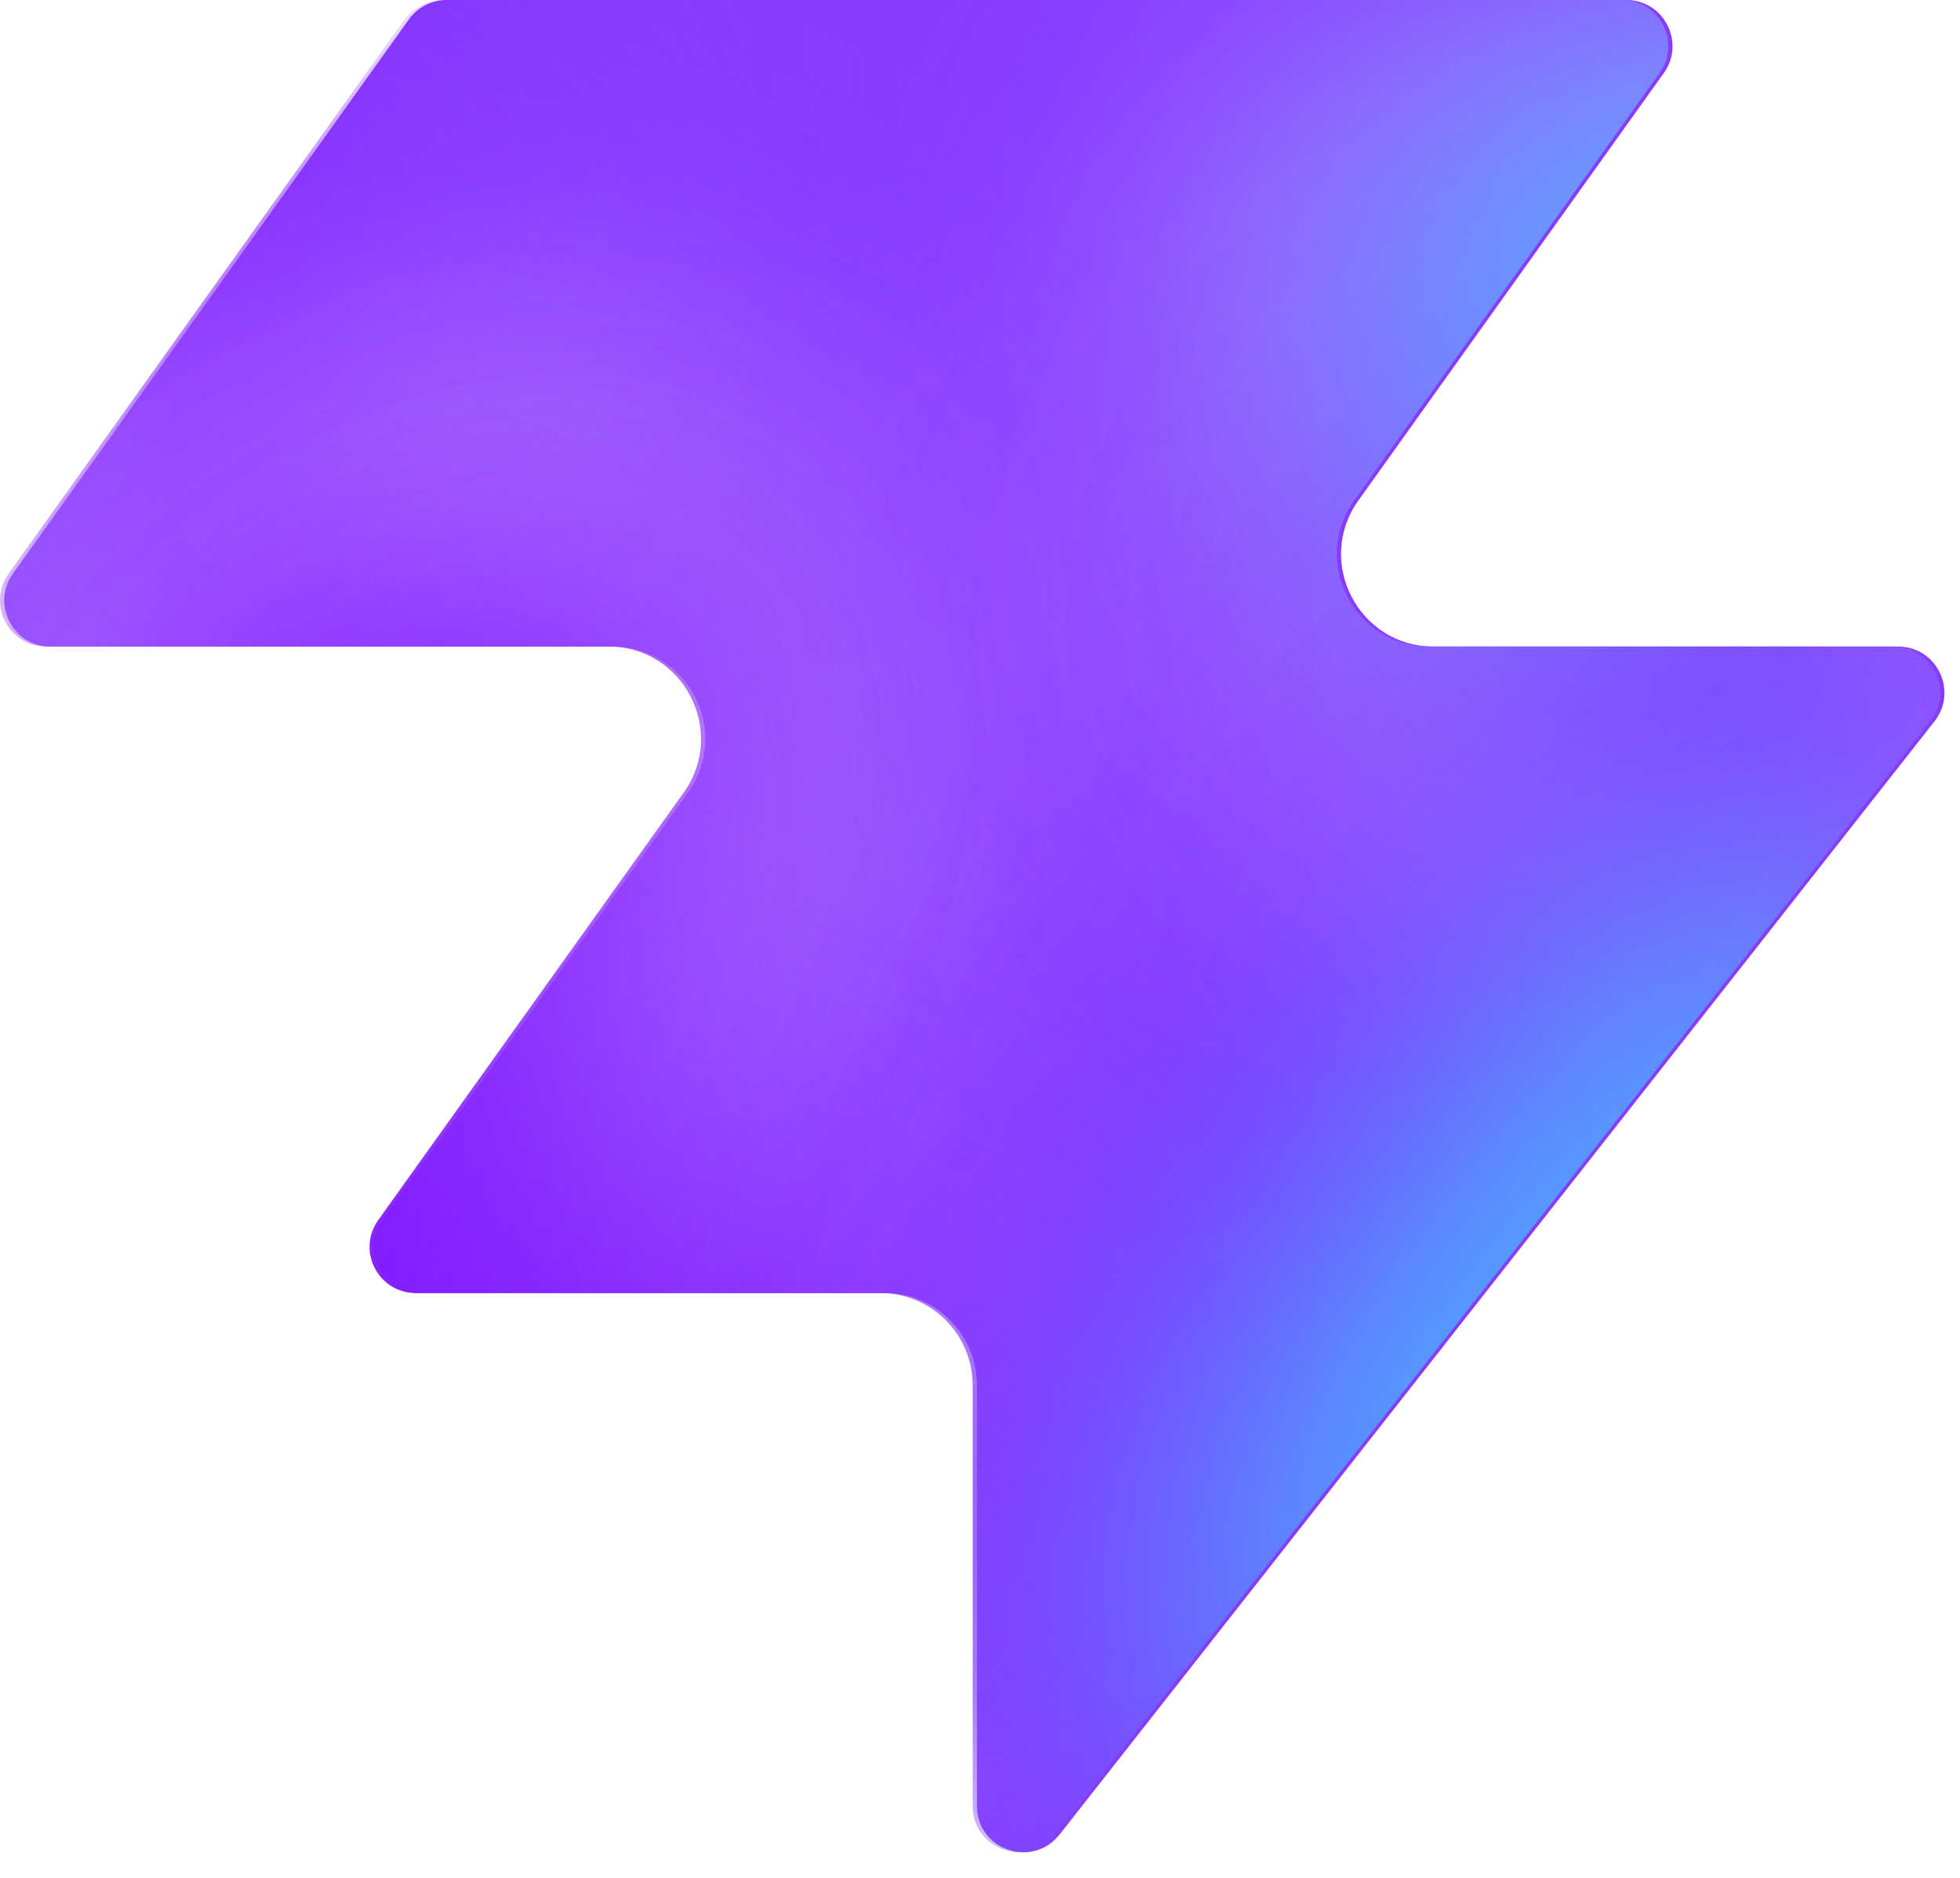
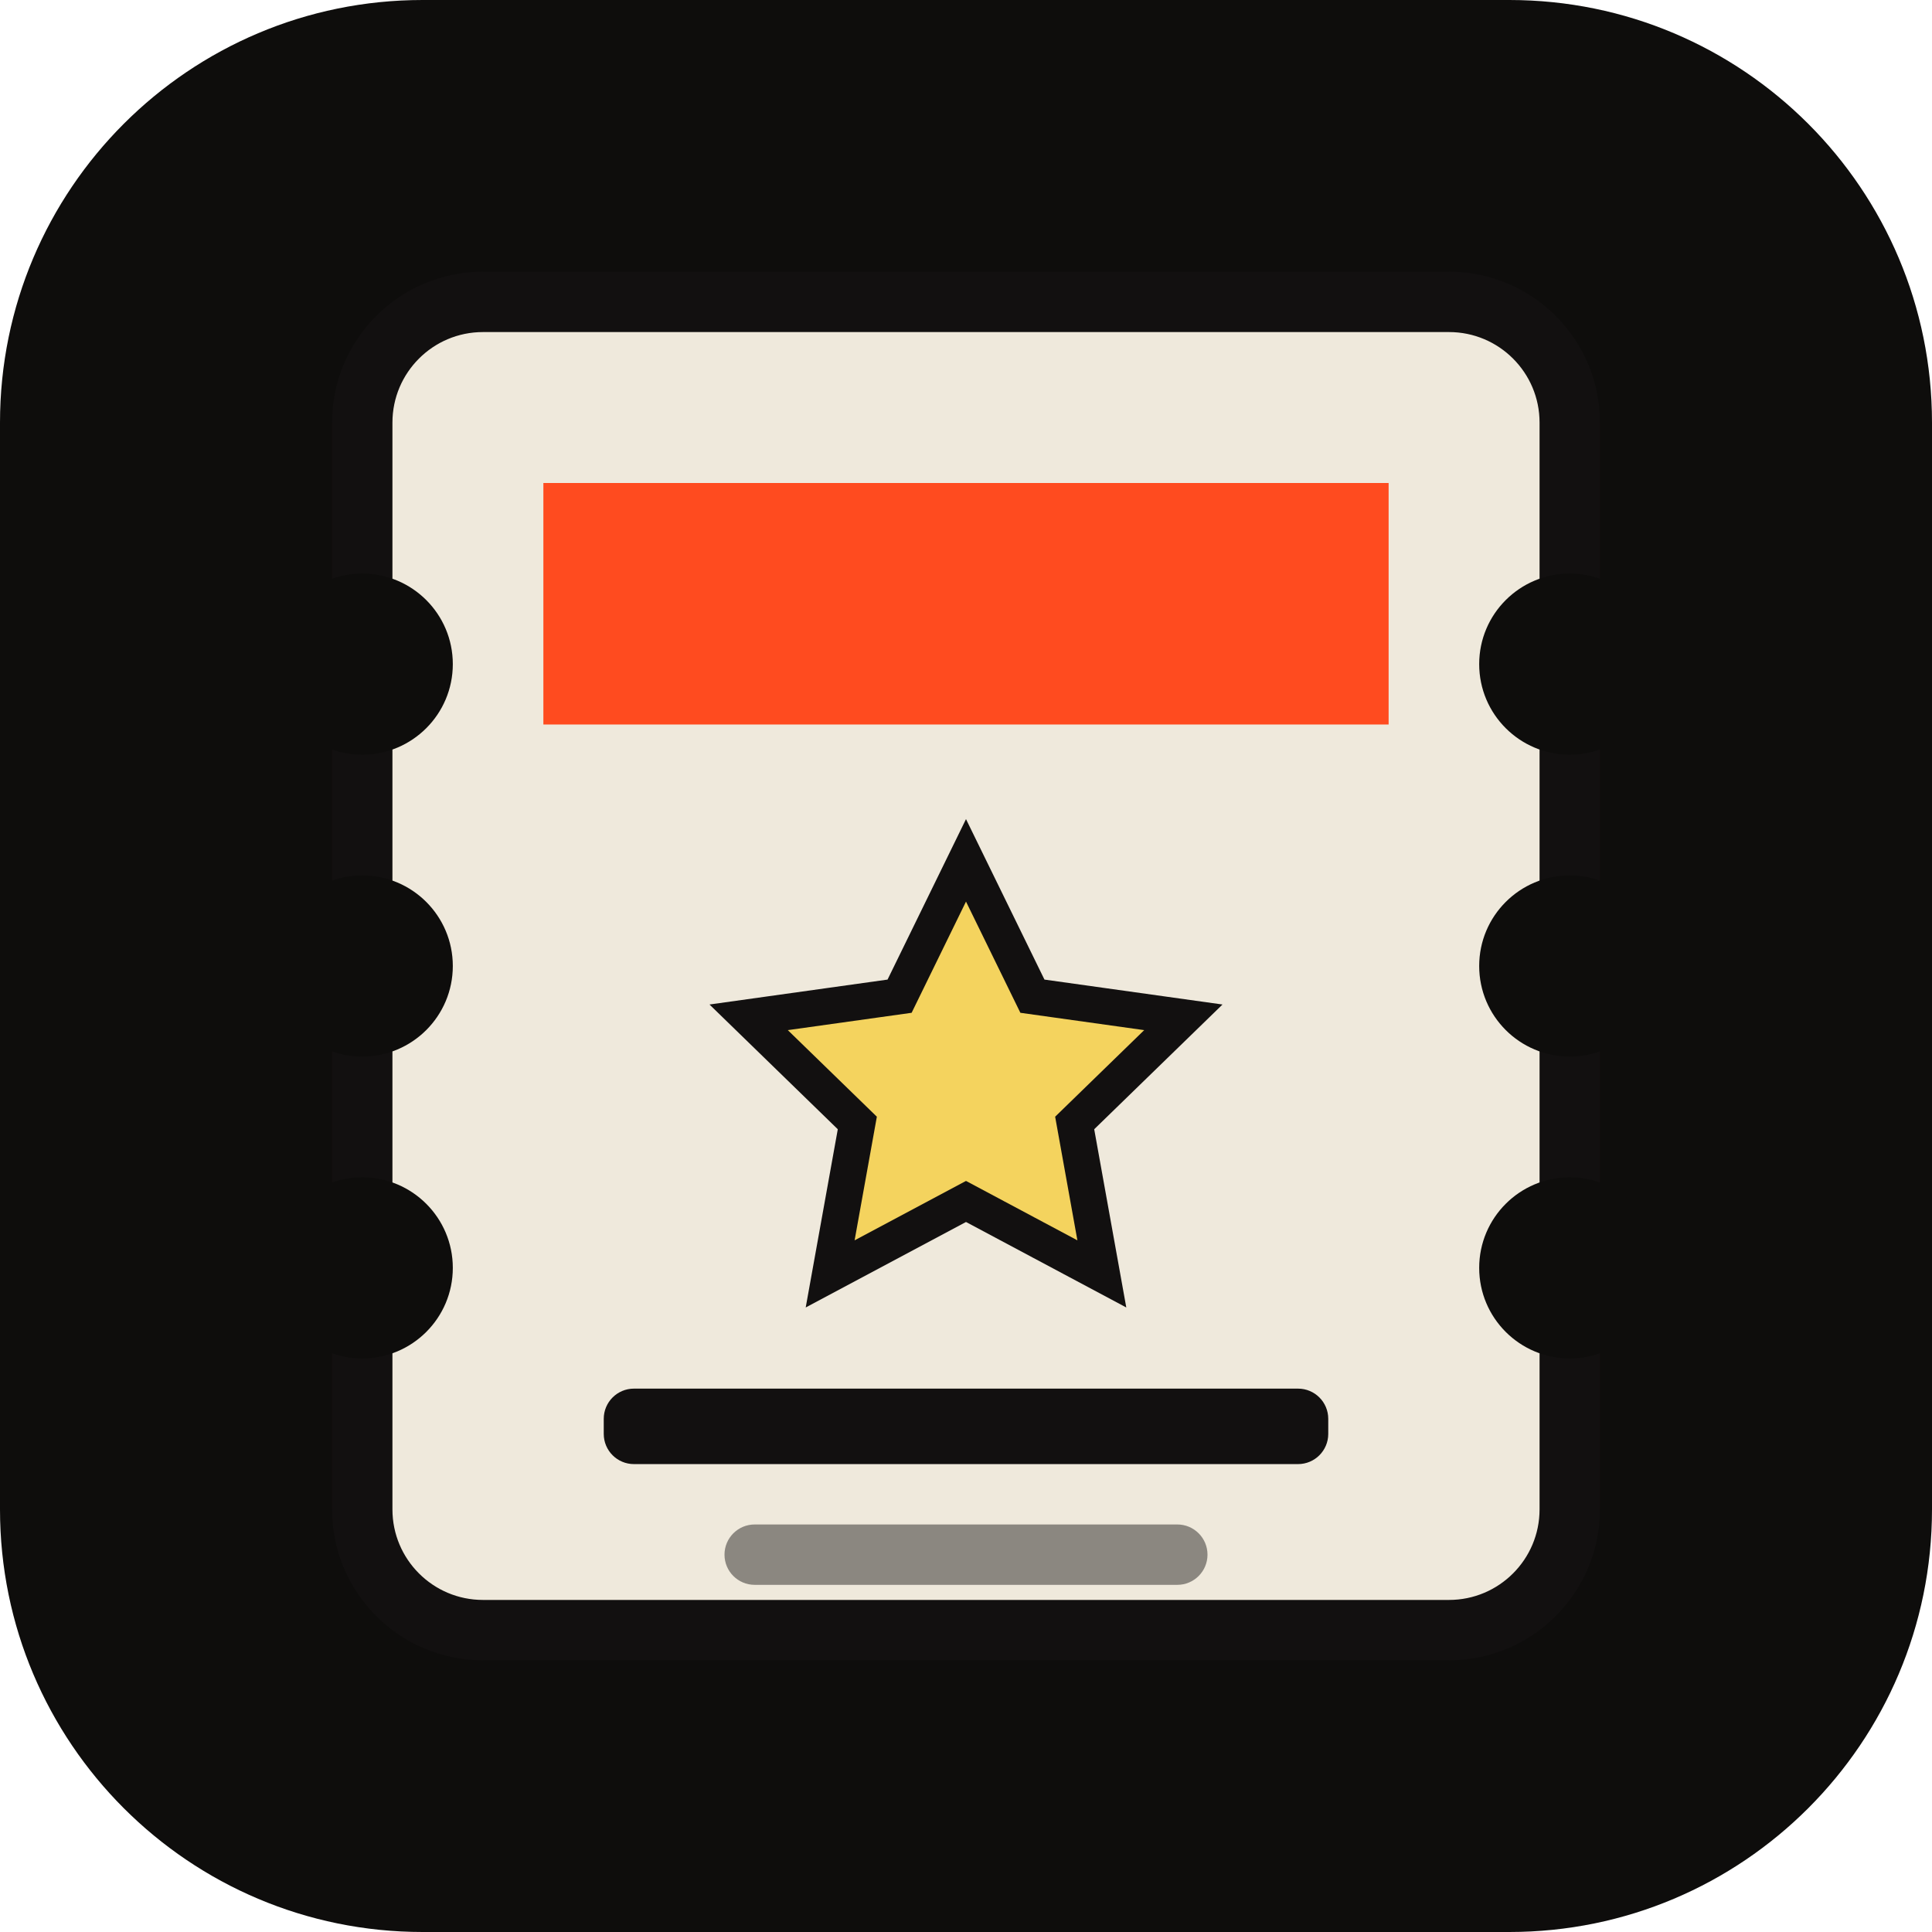
- <svg xmlns="http://www.w3.org/2000/svg" width="48" height="46" fill="none" viewBox="0 0 48 46">
-   <path fill="#863bff" d="M25.946 44.938c-.664.845-2.021.375-2.021-.698V33.937a2.26 2.26 0 0 0-2.262-2.262H10.287c-.92 0-1.456-1.04-.92-1.788l7.48-10.471c1.07-1.497 0-3.578-1.842-3.578H1.237c-.92 0-1.456-1.04-.92-1.788L10.013.474c.214-.297.556-.474.92-.474h28.894c.92 0 1.456 1.04.92 1.788l-7.48 10.471c-1.07 1.498 0 3.579 1.842 3.579h11.377c.943 0 1.473 1.088.89 1.83L25.947 44.94z" style="fill:#863bff;fill:color(display-p3 .525 .23 1);fill-opacity:1" />
-   <mask id="a" width="48" height="46" x="0" y="0" maskUnits="userSpaceOnUse" style="mask-type:alpha">
-     <path fill="#000" d="M25.842 44.938c-.664.844-2.021.375-2.021-.698V33.937a2.26 2.26 0 0 0-2.262-2.262H10.183c-.92 0-1.456-1.04-.92-1.788l7.48-10.471c1.07-1.498 0-3.579-1.842-3.579H1.133c-.92 0-1.456-1.04-.92-1.787L9.91.473c.214-.297.556-.474.92-.474h28.894c.92 0 1.456 1.04.92 1.788l-7.48 10.471c-1.07 1.498 0 3.578 1.842 3.578h11.377c.943 0 1.473 1.088.89 1.832L25.843 44.94z" style="fill:#000;fill-opacity:1" />
-   </mask>
-   <g mask="url(#a)">
-     <g filter="url(#b)">
-       <ellipse cx="5.508" cy="14.704" fill="#ede6ff" rx="5.508" ry="14.704" style="fill:#ede6ff;fill:color(display-p3 .927 .903 1);fill-opacity:1" transform="matrix(.00324 1 1 -.00324 -4.47 31.516)" />
-     </g>
-     <g filter="url(#c)">
-       <ellipse cx="10.399" cy="29.851" fill="#ede6ff" rx="10.399" ry="29.851" style="fill:#ede6ff;fill:color(display-p3 .927 .903 1);fill-opacity:1" transform="matrix(.00324 1 1 -.00324 -39.328 7.883)" />
-     </g>
-     <g filter="url(#d)">
-       <ellipse cx="5.508" cy="30.487" fill="#7e14ff" rx="5.508" ry="30.487" style="fill:#7e14ff;fill:color(display-p3 .492 .077 1);fill-opacity:1" transform="rotate(89.814 -25.913 -14.639)scale(1 -1)" />
-     </g>
-     <g filter="url(#e)">
-       <ellipse cx="5.508" cy="30.599" fill="#7e14ff" rx="5.508" ry="30.599" style="fill:#7e14ff;fill:color(display-p3 .492 .077 1);fill-opacity:1" transform="rotate(89.814 -32.644 -3.334)scale(1 -1)" />
-     </g>
-     <g filter="url(#f)">
-       <ellipse cx="5.508" cy="30.599" fill="#7e14ff" rx="5.508" ry="30.599" style="fill:#7e14ff;fill:color(display-p3 .492 .077 1);fill-opacity:1" transform="matrix(.00324 1 1 -.00324 -34.34 30.47)" />
-     </g>
-     <g filter="url(#g)">
-       <ellipse cx="14.072" cy="22.078" fill="#ede6ff" rx="14.072" ry="22.078" style="fill:#ede6ff;fill:color(display-p3 .927 .903 1);fill-opacity:1" transform="rotate(93.35 24.506 48.493)scale(-1 1)" />
-     </g>
-     <g filter="url(#h)">
-       <ellipse cx="3.47" cy="21.501" fill="#7e14ff" rx="3.47" ry="21.501" style="fill:#7e14ff;fill:color(display-p3 .492 .077 1);fill-opacity:1" transform="rotate(89.009 28.708 47.59)scale(-1 1)" />
-     </g>
-     <g filter="url(#i)">
-       <ellipse cx="3.47" cy="21.501" fill="#7e14ff" rx="3.47" ry="21.501" style="fill:#7e14ff;fill:color(display-p3 .492 .077 1);fill-opacity:1" transform="rotate(89.009 28.708 47.59)scale(-1 1)" />
-     </g>
-     <g filter="url(#j)">
-       <ellipse cx=".387" cy="8.972" fill="#7e14ff" rx="4.407" ry="29.108" style="fill:#7e14ff;fill:color(display-p3 .492 .077 1);fill-opacity:1" transform="rotate(39.51 .387 8.972)" />
-     </g>
-     <g filter="url(#k)">
-       <ellipse cx="47.523" cy="-6.092" fill="#7e14ff" rx="4.407" ry="29.108" style="fill:#7e14ff;fill:color(display-p3 .492 .077 1);fill-opacity:1" transform="rotate(37.892 47.523 -6.092)" />
-     </g>
-     <g filter="url(#l)">
-       <ellipse cx="41.412" cy="6.333" fill="#47bfff" rx="5.971" ry="9.665" style="fill:#47bfff;fill:color(display-p3 .28 .748 1);fill-opacity:1" transform="rotate(37.892 41.412 6.333)" />
-     </g>
-     <g filter="url(#m)">
-       <ellipse cx="-1.879" cy="38.332" fill="#7e14ff" rx="4.407" ry="29.108" style="fill:#7e14ff;fill:color(display-p3 .492 .077 1);fill-opacity:1" transform="rotate(37.892 -1.88 38.332)" />
-     </g>
-     <g filter="url(#n)">
-       <ellipse cx="-1.879" cy="38.332" fill="#7e14ff" rx="4.407" ry="29.108" style="fill:#7e14ff;fill:color(display-p3 .492 .077 1);fill-opacity:1" transform="rotate(37.892 -1.88 38.332)" />
-     </g>
-     <g filter="url(#o)">
-       <ellipse cx="35.651" cy="29.907" fill="#7e14ff" rx="4.407" ry="29.108" style="fill:#7e14ff;fill:color(display-p3 .492 .077 1);fill-opacity:1" transform="rotate(37.892 35.651 29.907)" />
-     </g>
-     <g filter="url(#p)">
-       <ellipse cx="38.418" cy="32.4" fill="#47bfff" rx="5.971" ry="15.297" style="fill:#47bfff;fill:color(display-p3 .28 .748 1);fill-opacity:1" transform="rotate(37.892 38.418 32.4)" />
-     </g>
-   </g>
-   <defs>
-     <filter id="b" width="60.045" height="41.654" x="-19.77" y="16.149" color-interpolation-filters="sRGB" filterUnits="userSpaceOnUse">
-       <feFlood flood-opacity="0" result="BackgroundImageFix" />
-       <feBlend in="SourceGraphic" in2="BackgroundImageFix" result="shape" />
-       <feGaussianBlur result="effect1_foregroundBlur_2002_17158" stdDeviation="7.659" />
-     </filter>
-     <filter id="c" width="90.34" height="51.437" x="-54.613" y="-7.533" color-interpolation-filters="sRGB" filterUnits="userSpaceOnUse">
-       <feFlood flood-opacity="0" result="BackgroundImageFix" />
-       <feBlend in="SourceGraphic" in2="BackgroundImageFix" result="shape" />
-       <feGaussianBlur result="effect1_foregroundBlur_2002_17158" stdDeviation="7.659" />
-     </filter>
-     <filter id="d" width="79.355" height="29.4" x="-49.64" y="2.03" color-interpolation-filters="sRGB" filterUnits="userSpaceOnUse">
-       <feFlood flood-opacity="0" result="BackgroundImageFix" />
-       <feBlend in="SourceGraphic" in2="BackgroundImageFix" result="shape" />
-       <feGaussianBlur result="effect1_foregroundBlur_2002_17158" stdDeviation="4.596" />
-     </filter>
-     <filter id="e" width="79.579" height="29.4" x="-45.045" y="20.029" color-interpolation-filters="sRGB" filterUnits="userSpaceOnUse">
-       <feFlood flood-opacity="0" result="BackgroundImageFix" />
-       <feBlend in="SourceGraphic" in2="BackgroundImageFix" result="shape" />
-       <feGaussianBlur result="effect1_foregroundBlur_2002_17158" stdDeviation="4.596" />
-     </filter>
-     <filter id="f" width="79.579" height="29.4" x="-43.513" y="21.178" color-interpolation-filters="sRGB" filterUnits="userSpaceOnUse">
-       <feFlood flood-opacity="0" result="BackgroundImageFix" />
-       <feBlend in="SourceGraphic" in2="BackgroundImageFix" result="shape" />
-       <feGaussianBlur result="effect1_foregroundBlur_2002_17158" stdDeviation="4.596" />
-     </filter>
-     <filter id="g" width="74.749" height="58.852" x="15.756" y="-17.901" color-interpolation-filters="sRGB" filterUnits="userSpaceOnUse">
-       <feFlood flood-opacity="0" result="BackgroundImageFix" />
-       <feBlend in="SourceGraphic" in2="BackgroundImageFix" result="shape" />
-       <feGaussianBlur result="effect1_foregroundBlur_2002_17158" stdDeviation="7.659" />
-     </filter>
-     <filter id="h" width="61.377" height="25.362" x="23.548" y="2.284" color-interpolation-filters="sRGB" filterUnits="userSpaceOnUse">
-       <feFlood flood-opacity="0" result="BackgroundImageFix" />
-       <feBlend in="SourceGraphic" in2="BackgroundImageFix" result="shape" />
-       <feGaussianBlur result="effect1_foregroundBlur_2002_17158" stdDeviation="4.596" />
-     </filter>
-     <filter id="i" width="61.377" height="25.362" x="23.548" y="2.284" color-interpolation-filters="sRGB" filterUnits="userSpaceOnUse">
-       <feFlood flood-opacity="0" result="BackgroundImageFix" />
-       <feBlend in="SourceGraphic" in2="BackgroundImageFix" result="shape" />
-       <feGaussianBlur result="effect1_foregroundBlur_2002_17158" stdDeviation="4.596" />
-     </filter>
-     <filter id="j" width="56.045" height="63.649" x="-27.636" y="-22.853" color-interpolation-filters="sRGB" filterUnits="userSpaceOnUse">
-       <feFlood flood-opacity="0" result="BackgroundImageFix" />
-       <feBlend in="SourceGraphic" in2="BackgroundImageFix" result="shape" />
-       <feGaussianBlur result="effect1_foregroundBlur_2002_17158" stdDeviation="4.596" />
-     </filter>
-     <filter id="k" width="54.814" height="64.646" x="20.116" y="-38.415" color-interpolation-filters="sRGB" filterUnits="userSpaceOnUse">
-       <feFlood flood-opacity="0" result="BackgroundImageFix" />
-       <feBlend in="SourceGraphic" in2="BackgroundImageFix" result="shape" />
-       <feGaussianBlur result="effect1_foregroundBlur_2002_17158" stdDeviation="4.596" />
-     </filter>
-     <filter id="l" width="33.541" height="35.313" x="24.641" y="-11.323" color-interpolation-filters="sRGB" filterUnits="userSpaceOnUse">
-       <feFlood flood-opacity="0" result="BackgroundImageFix" />
-       <feBlend in="SourceGraphic" in2="BackgroundImageFix" result="shape" />
-       <feGaussianBlur result="effect1_foregroundBlur_2002_17158" stdDeviation="4.596" />
-     </filter>
-     <filter id="m" width="54.814" height="64.646" x="-29.286" y="6.009" color-interpolation-filters="sRGB" filterUnits="userSpaceOnUse">
-       <feFlood flood-opacity="0" result="BackgroundImageFix" />
-       <feBlend in="SourceGraphic" in2="BackgroundImageFix" result="shape" />
-       <feGaussianBlur result="effect1_foregroundBlur_2002_17158" stdDeviation="4.596" />
-     </filter>
-     <filter id="n" width="54.814" height="64.646" x="-29.286" y="6.009" color-interpolation-filters="sRGB" filterUnits="userSpaceOnUse">
-       <feFlood flood-opacity="0" result="BackgroundImageFix" />
-       <feBlend in="SourceGraphic" in2="BackgroundImageFix" result="shape" />
-       <feGaussianBlur result="effect1_foregroundBlur_2002_17158" stdDeviation="4.596" />
-     </filter>
-     <filter id="o" width="54.814" height="64.646" x="8.244" y="-2.416" color-interpolation-filters="sRGB" filterUnits="userSpaceOnUse">
-       <feFlood flood-opacity="0" result="BackgroundImageFix" />
-       <feBlend in="SourceGraphic" in2="BackgroundImageFix" result="shape" />
-       <feGaussianBlur result="effect1_foregroundBlur_2002_17158" stdDeviation="4.596" />
-     </filter>
-     <filter id="p" width="39.409" height="43.623" x="18.713" y="10.588" color-interpolation-filters="sRGB" filterUnits="userSpaceOnUse">
-       <feFlood flood-opacity="0" result="BackgroundImageFix" />
-       <feBlend in="SourceGraphic" in2="BackgroundImageFix" result="shape" />
-       <feGaussianBlur result="effect1_foregroundBlur_2002_17158" stdDeviation="4.596" />
-     </filter>
-   </defs>
+ <svg xmlns="http://www.w3.org/2000/svg" viewBox="0 0 64 64" role="img" aria-labelledby="title">
+   <rect width="64" height="64" rx="14" fill="#0E0D0C" />
+   <rect x="12" y="10" width="40" height="44" rx="4" fill="#EFE9DC" stroke="#121010" stroke-width="2" />
+   <circle cx="12" cy="22" r="3" fill="#0E0D0C" />
+   <circle cx="12" cy="32" r="3" fill="#0E0D0C" />
+   <circle cx="12" cy="42" r="3" fill="#0E0D0C" />
+   <circle cx="52" cy="22" r="3" fill="#0E0D0C" />
+   <circle cx="52" cy="32" r="3" fill="#0E0D0C" />
+   <circle cx="52" cy="42" r="3" fill="#0E0D0C" />
+   <rect x="18" y="16" width="28" height="8" fill="#FF4B1F" />
+   <path fill="#F4D35E" stroke="#121010" stroke-width="1.2" d="M32 28.5l2.2 4.5 5 .7-3.6 3.5.9 5-4.5-2.4-4.5 2.4.9-5-3.6-3.5 5-.7z" />
+   <rect x="20" y="46" width="24" height="2.5" rx="1" fill="#121010" />
+   <rect x="24" y="50.5" width="16" height="2" rx="1" fill="#121010" opacity="0.45" />
</svg>
